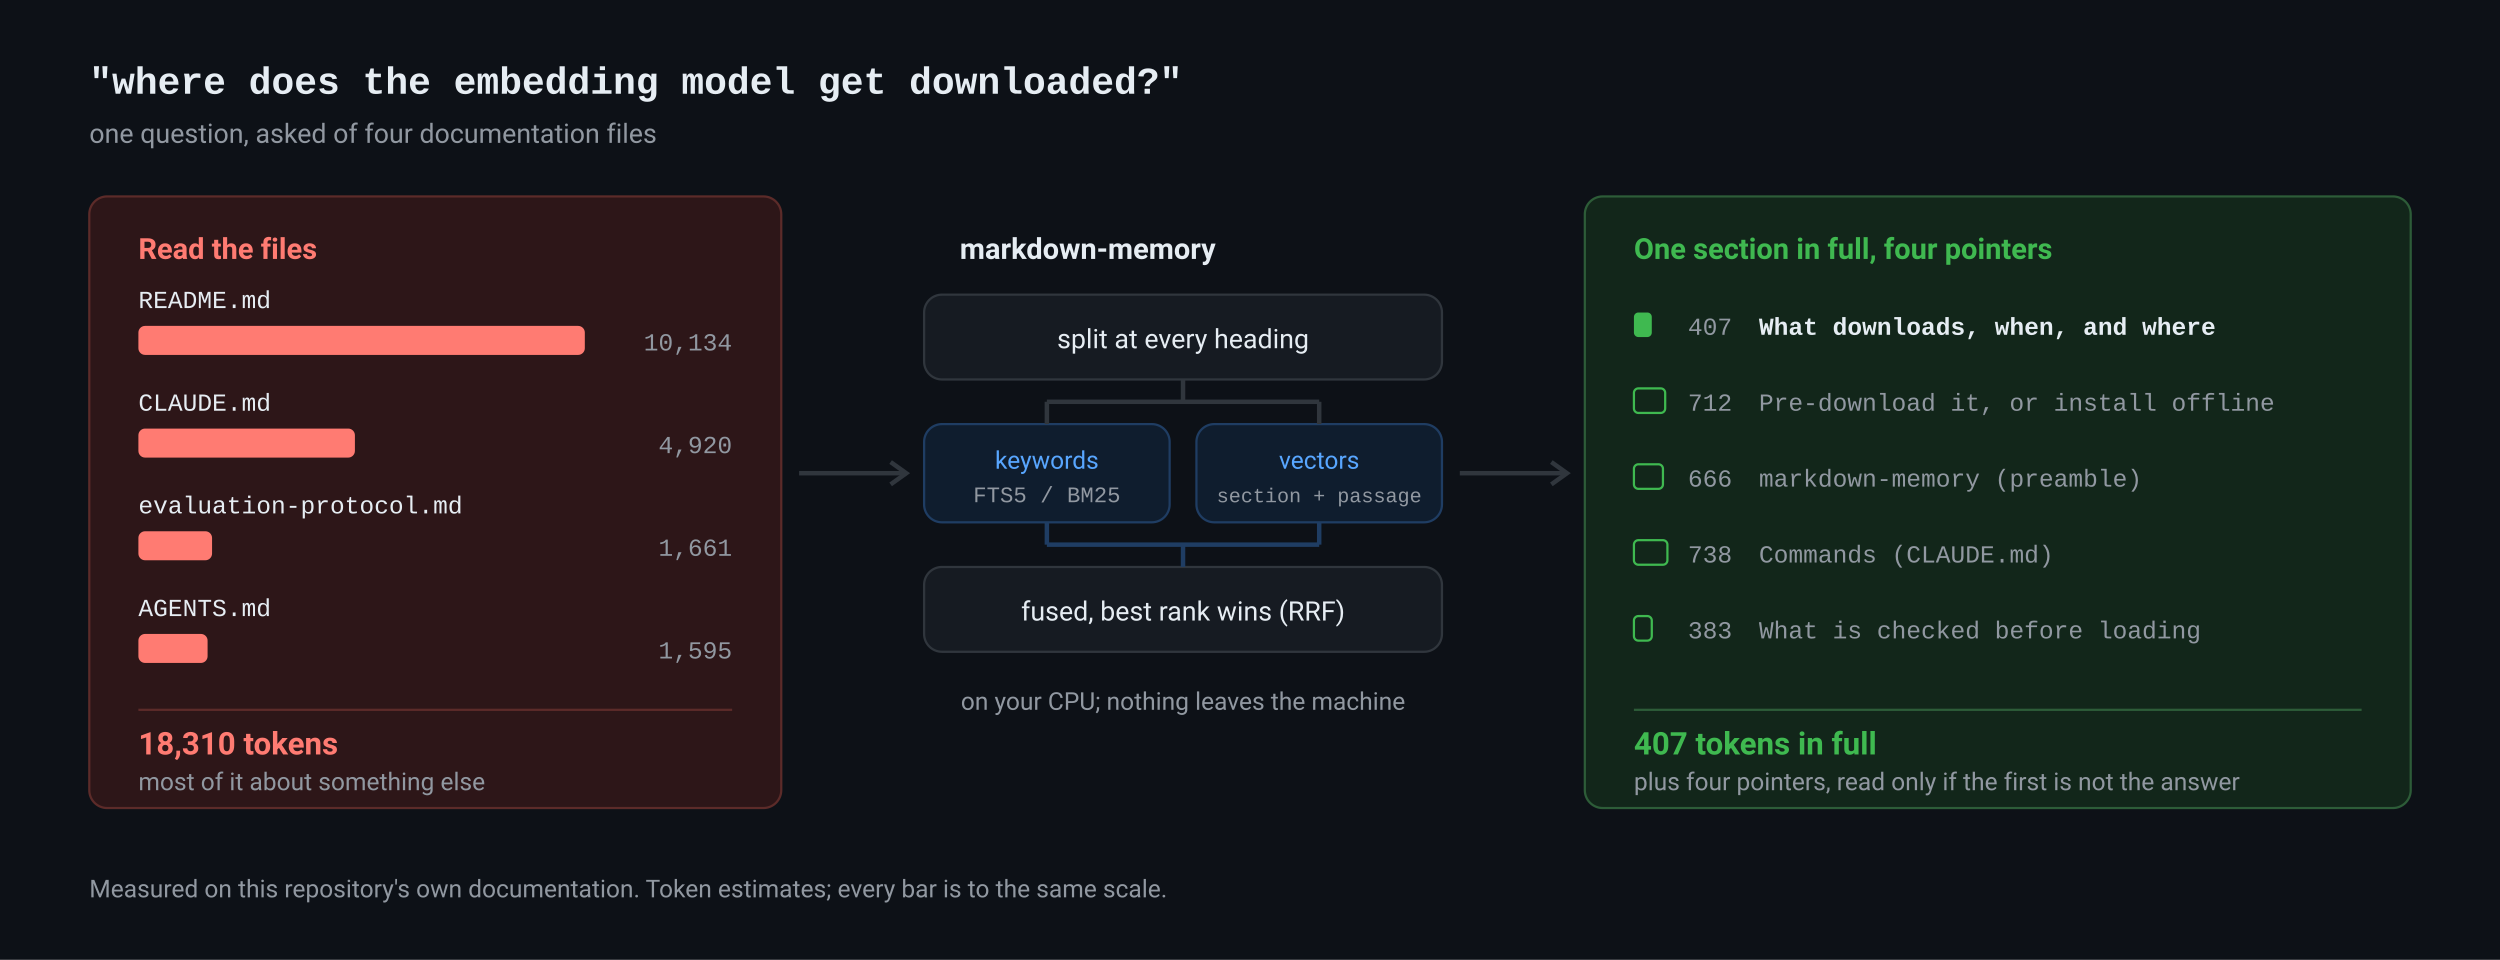
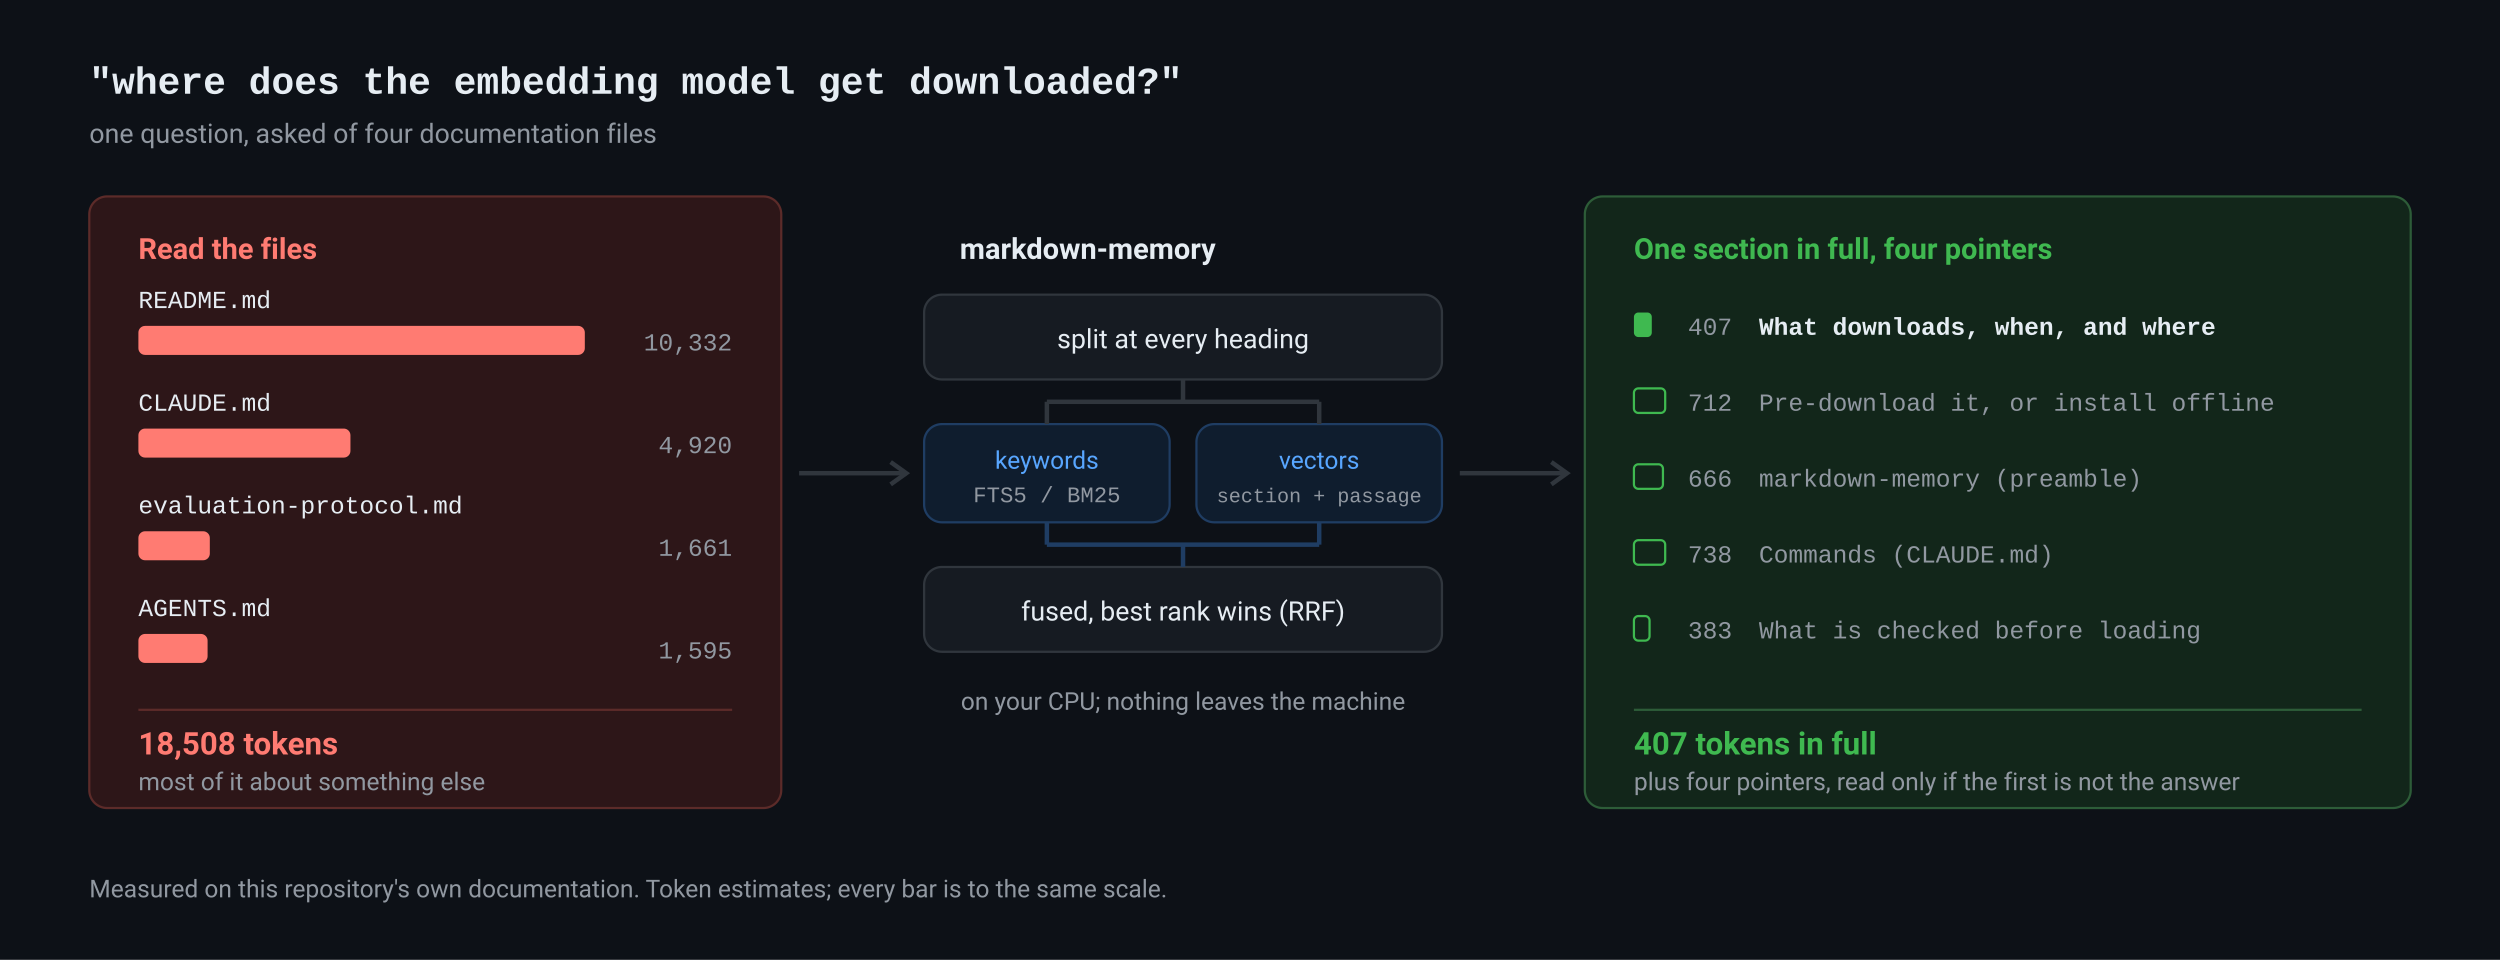
- <svg xmlns="http://www.w3.org/2000/svg" viewBox="0 0 1120 430" width="1120" height="430" role="img" aria-label="One question: reading four whole files costs 18,310 tokens; markdown-memory returns the section that answers in full, 407 tokens, with four pointers to the rest.">
+ <svg xmlns="http://www.w3.org/2000/svg" viewBox="0 0 1120 430" width="1120" height="430" role="img" aria-label="One question: reading four whole files costs 18,508 tokens; markdown-memory returns the section that answers in full, 407 tokens, with four pointers to the rest.">
  <rect width="1120" height="430" fill="#0d1117" />
  <text x="40" y="42" font-family="ui-monospace,SFMono-Regular,Menlo,Consolas,'Liberation Mono',monospace" font-size="17" font-weight="600" fill="#e6edf3" text-anchor="start">"where does the embedding model get downloaded?"</text>
  <text x="40" y="64" font-family="ui-sans-serif,-apple-system,BlinkMacSystemFont,'Segoe UI',Roboto,'Helvetica Neue',Arial,sans-serif" font-size="12" font-weight="400" fill="#9198a1" text-anchor="start">one question, asked of four documentation files</text>
  <rect x="40" y="88" width="310" height="274" rx="8" fill="#2d1618" stroke="#5c2b29" stroke-width="1" />
  <text x="62" y="116" font-family="ui-sans-serif,-apple-system,BlinkMacSystemFont,'Segoe UI',Roboto,'Helvetica Neue',Arial,sans-serif" font-size="13" font-weight="600" fill="#ff7b72" text-anchor="start">Read the files</text>
  <text x="62" y="138" font-family="ui-monospace,SFMono-Regular,Menlo,Consolas,'Liberation Mono',monospace" font-size="11" font-weight="400" fill="#e6edf3" text-anchor="start">README.md</text>
  <rect x="62" y="146" width="200" height="13" rx="3" fill="#ff7b72" stroke="none" stroke-width="1" />
-   <text x="328" y="157" font-family="ui-monospace,SFMono-Regular,Menlo,Consolas,'Liberation Mono',monospace" font-size="11" font-weight="400" fill="#9198a1" text-anchor="end">10,134</text>
+   <text x="328" y="157" font-family="ui-monospace,SFMono-Regular,Menlo,Consolas,'Liberation Mono',monospace" font-size="11" font-weight="400" fill="#9198a1" text-anchor="end">10,332</text>
  <text x="62" y="184" font-family="ui-monospace,SFMono-Regular,Menlo,Consolas,'Liberation Mono',monospace" font-size="11" font-weight="400" fill="#e6edf3" text-anchor="start">CLAUDE.md</text>
-   <rect x="62" y="192" width="97" height="13" rx="3" fill="#ff7b72" stroke="none" stroke-width="1" />
+   <rect x="62" y="192" width="95" height="13" rx="3" fill="#ff7b72" stroke="none" stroke-width="1" />
  <text x="328" y="203" font-family="ui-monospace,SFMono-Regular,Menlo,Consolas,'Liberation Mono',monospace" font-size="11" font-weight="400" fill="#9198a1" text-anchor="end">4,920</text>
  <text x="62" y="230" font-family="ui-monospace,SFMono-Regular,Menlo,Consolas,'Liberation Mono',monospace" font-size="11" font-weight="400" fill="#e6edf3" text-anchor="start">evaluation-protocol.md</text>
-   <rect x="62" y="238" width="33" height="13" rx="3" fill="#ff7b72" stroke="none" stroke-width="1" />
+   <rect x="62" y="238" width="32" height="13" rx="3" fill="#ff7b72" stroke="none" stroke-width="1" />
  <text x="328" y="249" font-family="ui-monospace,SFMono-Regular,Menlo,Consolas,'Liberation Mono',monospace" font-size="11" font-weight="400" fill="#9198a1" text-anchor="end">1,661</text>
  <text x="62" y="276" font-family="ui-monospace,SFMono-Regular,Menlo,Consolas,'Liberation Mono',monospace" font-size="11" font-weight="400" fill="#e6edf3" text-anchor="start">AGENTS.md</text>
  <rect x="62" y="284" width="31" height="13" rx="3" fill="#ff7b72" stroke="none" stroke-width="1" />
  <text x="328" y="295" font-family="ui-monospace,SFMono-Regular,Menlo,Consolas,'Liberation Mono',monospace" font-size="11" font-weight="400" fill="#9198a1" text-anchor="end">1,595</text>
  <path d="M62 318 L328 318" stroke="#5c2b29" stroke-width="1" />
-   <text x="62" y="338" font-family="ui-sans-serif,-apple-system,BlinkMacSystemFont,'Segoe UI',Roboto,'Helvetica Neue',Arial,sans-serif" font-size="14" font-weight="600" fill="#ff7b72" text-anchor="start">18,310 tokens</text>
+   <text x="62" y="338" font-family="ui-sans-serif,-apple-system,BlinkMacSystemFont,'Segoe UI',Roboto,'Helvetica Neue',Arial,sans-serif" font-size="14" font-weight="600" fill="#ff7b72" text-anchor="start">18,508 tokens</text>
  <text x="62" y="354" font-family="ui-sans-serif,-apple-system,BlinkMacSystemFont,'Segoe UI',Roboto,'Helvetica Neue',Arial,sans-serif" font-size="11" font-weight="400" fill="#9198a1" text-anchor="start">most of it about something else</text>
  <text x="430" y="116" font-family="ui-sans-serif,-apple-system,BlinkMacSystemFont,'Segoe UI',Roboto,'Helvetica Neue',Arial,sans-serif" font-size="13" font-weight="600" fill="#e6edf3" text-anchor="start">markdown-memory</text>
  <rect x="414" y="132" width="232" height="38" rx="8" fill="#161b22" stroke="#30363d" stroke-width="1" />
  <text x="530" y="156" font-family="ui-sans-serif,-apple-system,BlinkMacSystemFont,'Segoe UI',Roboto,'Helvetica Neue',Arial,sans-serif" font-size="12" font-weight="400" fill="#e6edf3" text-anchor="middle">split at every heading</text>
  <rect x="414" y="190" width="110" height="44" rx="8" fill="#0f1d2e" stroke="#1f3d63" stroke-width="1" />
  <text x="469" y="210" font-family="ui-sans-serif,-apple-system,BlinkMacSystemFont,'Segoe UI',Roboto,'Helvetica Neue',Arial,sans-serif" font-size="11" font-weight="400" fill="#58a6ff" text-anchor="middle">keywords</text>
  <text x="469" y="225" font-family="ui-monospace,SFMono-Regular,Menlo,Consolas,'Liberation Mono',monospace" font-size="10" font-weight="400" fill="#9198a1" text-anchor="middle">FTS5 / BM25</text>
  <rect x="536" y="190" width="110" height="44" rx="8" fill="#0f1d2e" stroke="#1f3d63" stroke-width="1" />
  <text x="591" y="210" font-family="ui-sans-serif,-apple-system,BlinkMacSystemFont,'Segoe UI',Roboto,'Helvetica Neue',Arial,sans-serif" font-size="11" font-weight="400" fill="#58a6ff" text-anchor="middle">vectors</text>
  <text x="591" y="225" font-family="ui-monospace,SFMono-Regular,Menlo,Consolas,'Liberation Mono',monospace" font-size="9" font-weight="400" fill="#9198a1" text-anchor="middle">section + passage</text>
  <rect x="414" y="254" width="232" height="38" rx="8" fill="#161b22" stroke="#30363d" stroke-width="1" />
  <text x="530" y="278" font-family="ui-sans-serif,-apple-system,BlinkMacSystemFont,'Segoe UI',Roboto,'Helvetica Neue',Arial,sans-serif" font-size="12" font-weight="400" fill="#e6edf3" text-anchor="middle">fused, best rank wins (RRF)</text>
  <path d="M530 170 L530 180 M469 180 L591 180 M469 180 L469 190 M591 180 L591 190" stroke="#30363d" stroke-width="2" fill="none" />
  <path d="M469 234 L469 244 M591 234 L591 244 M469 244 L591 244 M530 244 L530 254" stroke="#1f3d63" stroke-width="2" fill="none" />
  <text x="530" y="318" font-family="ui-sans-serif,-apple-system,BlinkMacSystemFont,'Segoe UI',Roboto,'Helvetica Neue',Arial,sans-serif" font-size="11" font-weight="400" fill="#9198a1" text-anchor="middle">on your CPU; nothing leaves the machine</text>
  <path d="M358 212 L406 212" stroke="#30363d" stroke-width="2" fill="none" />
  <path d="M399 207 L406 212 L399 217" fill="none" stroke="#30363d" stroke-width="2" />
  <path d="M654 212 L702 212" stroke="#30363d" stroke-width="2" fill="none" />
  <path d="M695 207 L702 212 L695 217" fill="none" stroke="#30363d" stroke-width="2" />
  <rect x="710" y="88" width="370" height="274" rx="8" fill="#12261a" stroke="#2d5c38" stroke-width="1" />
  <text x="732" y="116" font-family="ui-sans-serif,-apple-system,BlinkMacSystemFont,'Segoe UI',Roboto,'Helvetica Neue',Arial,sans-serif" font-size="13" font-weight="600" fill="#3fb950" text-anchor="start">One section in full, four pointers</text>
  <rect x="732" y="140" width="8" height="11" rx="2" fill="#3fb950" stroke="none" stroke-width="1" />
  <text x="776" y="150" font-family="ui-monospace,SFMono-Regular,Menlo,Consolas,'Liberation Mono',monospace" font-size="11" font-weight="400" fill="#9198a1" text-anchor="end">407</text>
  <text x="788" y="150" font-family="ui-monospace,SFMono-Regular,Menlo,Consolas,'Liberation Mono',monospace" font-size="11" font-weight="600" fill="#e6edf3" text-anchor="start">What downloads, when, and where</text>
  <rect x="732" y="174" width="14" height="11" rx="2" fill="none" stroke="#3fb950" stroke-width="1" />
  <text x="776" y="184" font-family="ui-monospace,SFMono-Regular,Menlo,Consolas,'Liberation Mono',monospace" font-size="11" font-weight="400" fill="#9198a1" text-anchor="end">712</text>
  <text x="788" y="184" font-family="ui-monospace,SFMono-Regular,Menlo,Consolas,'Liberation Mono',monospace" font-size="11" font-weight="400" fill="#9198a1" text-anchor="start">Pre-download it, or install offline</text>
  <rect x="732" y="208" width="13" height="11" rx="2" fill="none" stroke="#3fb950" stroke-width="1" />
  <text x="776" y="218" font-family="ui-monospace,SFMono-Regular,Menlo,Consolas,'Liberation Mono',monospace" font-size="11" font-weight="400" fill="#9198a1" text-anchor="end">666</text>
  <text x="788" y="218" font-family="ui-monospace,SFMono-Regular,Menlo,Consolas,'Liberation Mono',monospace" font-size="11" font-weight="400" fill="#9198a1" text-anchor="start">markdown-memory  (preamble)</text>
-   <rect x="732" y="242" width="15" height="11" rx="2" fill="none" stroke="#3fb950" stroke-width="1" />
+   <rect x="732" y="242" width="14" height="11" rx="2" fill="none" stroke="#3fb950" stroke-width="1" />
  <text x="776" y="252" font-family="ui-monospace,SFMono-Regular,Menlo,Consolas,'Liberation Mono',monospace" font-size="11" font-weight="400" fill="#9198a1" text-anchor="end">738</text>
  <text x="788" y="252" font-family="ui-monospace,SFMono-Regular,Menlo,Consolas,'Liberation Mono',monospace" font-size="11" font-weight="400" fill="#9198a1" text-anchor="start">Commands  (CLAUDE.md)</text>
-   <rect x="732" y="276" width="8" height="11" rx="2" fill="none" stroke="#3fb950" stroke-width="1" />
+   <rect x="732" y="276" width="7" height="11" rx="2" fill="none" stroke="#3fb950" stroke-width="1" />
  <text x="776" y="286" font-family="ui-monospace,SFMono-Regular,Menlo,Consolas,'Liberation Mono',monospace" font-size="11" font-weight="400" fill="#9198a1" text-anchor="end">383</text>
  <text x="788" y="286" font-family="ui-monospace,SFMono-Regular,Menlo,Consolas,'Liberation Mono',monospace" font-size="11" font-weight="400" fill="#9198a1" text-anchor="start">What is checked before loading</text>
  <path d="M732 318 L1058 318" stroke="#2d5c38" stroke-width="1" />
  <text x="732" y="338" font-family="ui-sans-serif,-apple-system,BlinkMacSystemFont,'Segoe UI',Roboto,'Helvetica Neue',Arial,sans-serif" font-size="14" font-weight="600" fill="#3fb950" text-anchor="start">407 tokens in full</text>
  <text x="732" y="354" font-family="ui-sans-serif,-apple-system,BlinkMacSystemFont,'Segoe UI',Roboto,'Helvetica Neue',Arial,sans-serif" font-size="11" font-weight="400" fill="#9198a1" text-anchor="start">plus four pointers, read only if the first is not the answer</text>
  <text x="40" y="402" font-family="ui-sans-serif,-apple-system,BlinkMacSystemFont,'Segoe UI',Roboto,'Helvetica Neue',Arial,sans-serif" font-size="11" font-weight="400" fill="#9198a1" text-anchor="start">Measured on this repository's own documentation. Token estimates; every bar is to the same scale.</text>
</svg>
